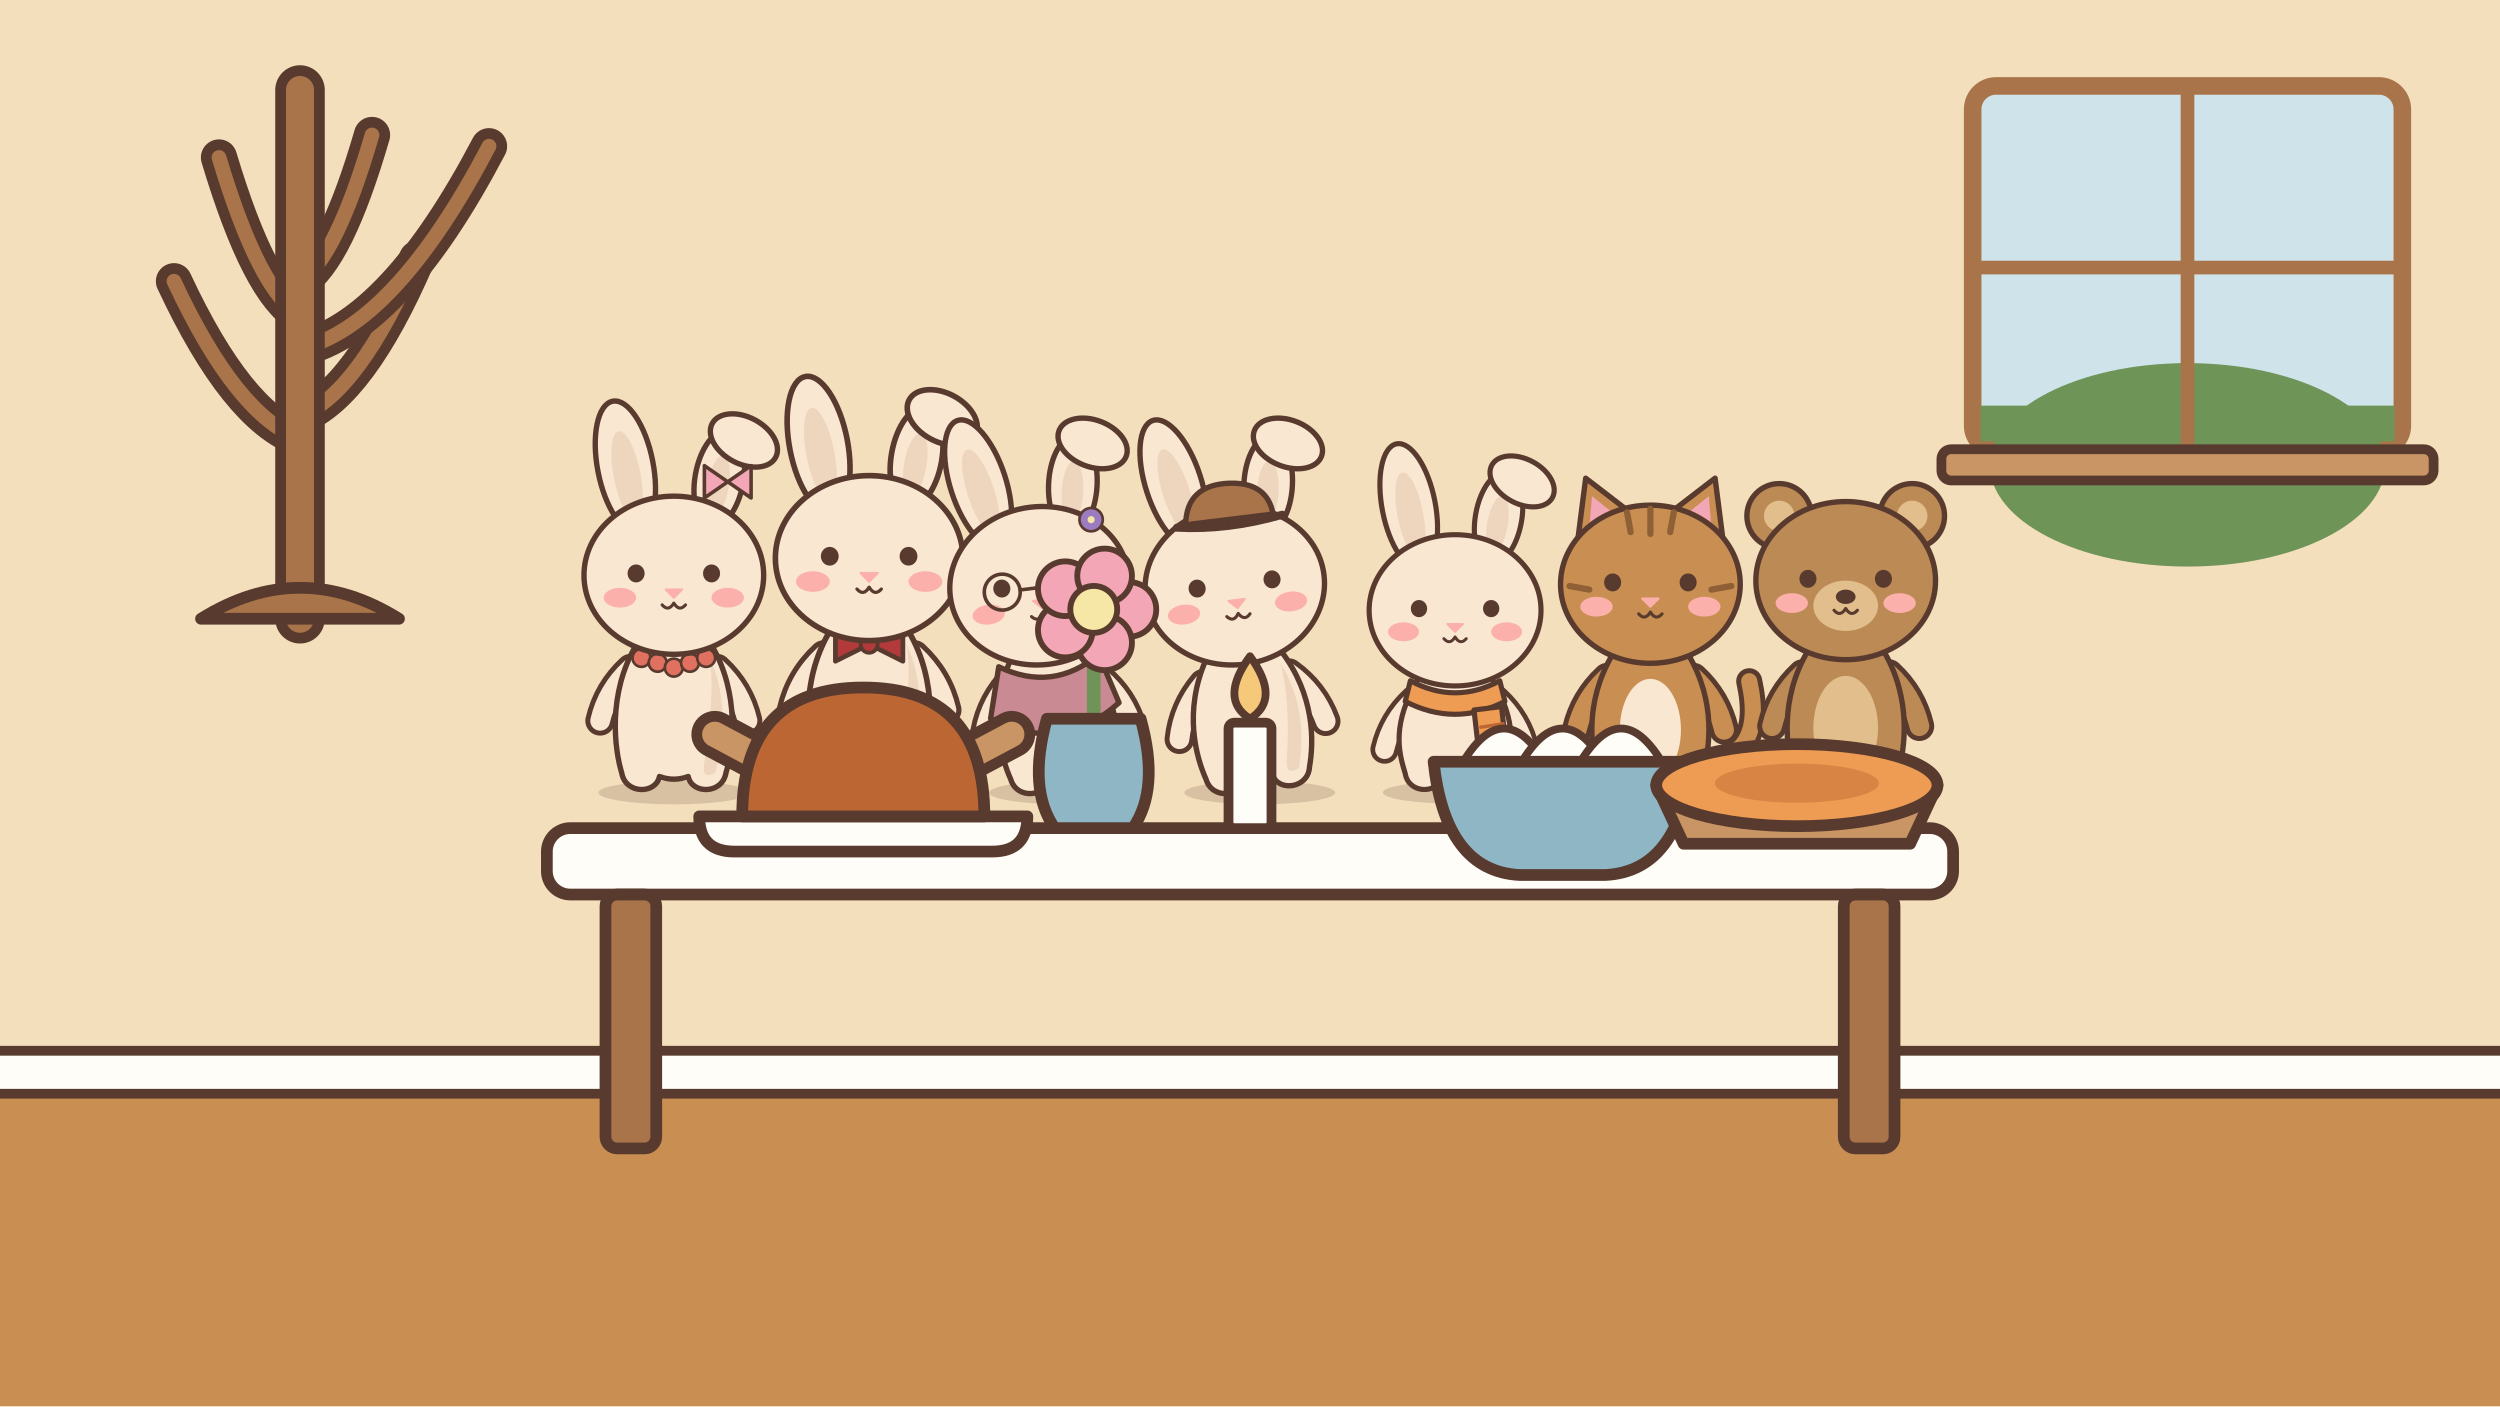
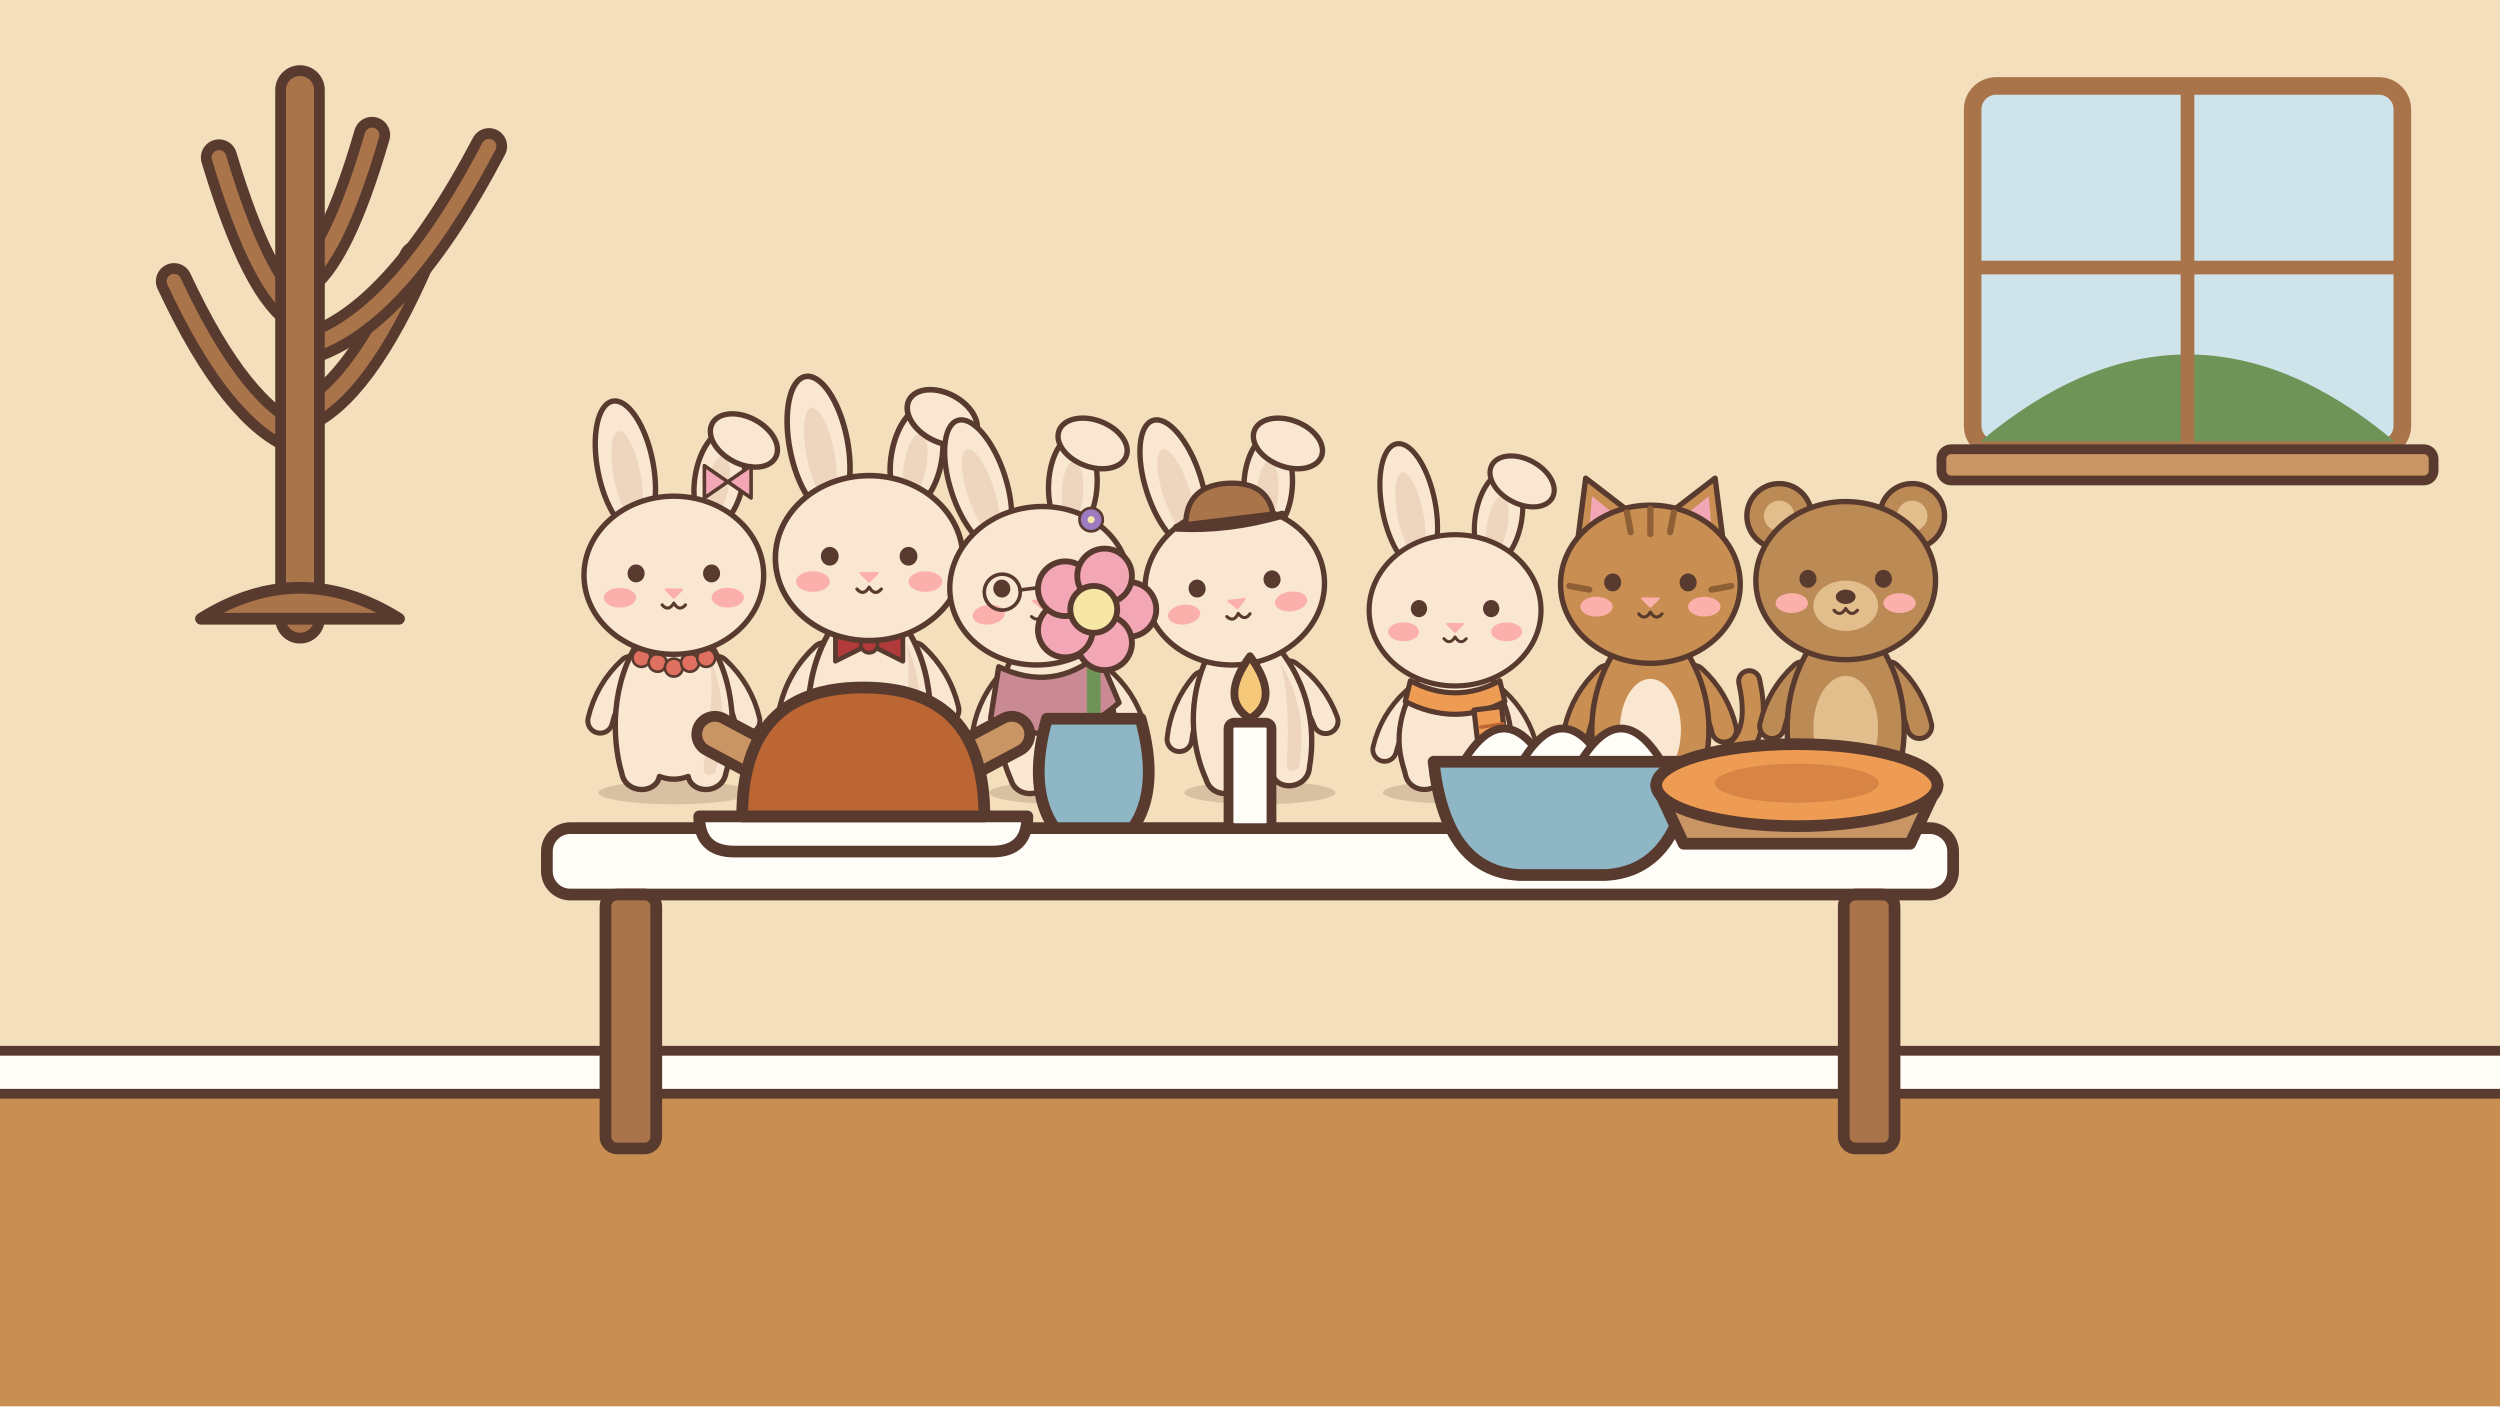
<svg xmlns="http://www.w3.org/2000/svg" viewBox="0 0 1280 720">
  <rect x="0" y="0" width="1280" height="720" rx="0" fill="#F4DFBC" />
  <rect x="0" y="560" width="1280" height="160" rx="0" fill="#C98F52" />
  <rect x="0" y="538" width="1280" height="22" rx="0" fill="#FFFDF8" />
  <path d="M0 538H1280M0 560H1280" fill="none" stroke="#593A2E" stroke-width="5" stroke-linejoin="round" stroke-linecap="round" />
  <rect x="1010" y="44" width="220" height="186" rx="12" fill="#CFE3EA" stroke="#A9744A" stroke-width="9" stroke-linejoin="round" stroke-linecap="round" />
-   <ellipse cx="1120" cy="238" rx="101.2" ry="52.08" fill="#6E9457" />
-   <rect x="1014" y="207.68" width="212" height="18.32" rx="0" fill="#6E9457" />
+   <path d="M1014 226Q1120 137 1226 226Z" fill="#6E9457" />
  <path d="M1120 44V230M1010 137H1230" fill="none" stroke="#A9744A" stroke-width="7" stroke-linejoin="round" stroke-linecap="round" />
  <rect x="994" y="230" width="252" height="16" rx="5" fill="#C99564" stroke="#593A2E" stroke-width="5" stroke-linejoin="round" stroke-linecap="round" />
  <path d="M153.6 224.64Q121.344 213.12 89.088 144" fill="none" stroke="#593A2E" stroke-width="18.56" stroke-linejoin="round" stroke-linecap="round" />
  <path d="M153.6 224.64Q121.344 213.12 89.088 144" fill="none" stroke="#A9744A" stroke-width="7.56" stroke-linecap="round" stroke-linejoin="round" />
  <path d="M153.6 213.12Q183.552 201.6 213.504 132.48" fill="none" stroke="#593A2E" stroke-width="18.56" stroke-linejoin="round" stroke-linecap="round" />
  <path d="M153.6 213.12Q183.552 201.6 213.504 132.48" fill="none" stroke="#A9744A" stroke-width="7.56" stroke-linecap="round" stroke-linejoin="round" />
  <path d="M153.6 161.28Q132.864 149.76 112.128 80.64" fill="none" stroke="#593A2E" stroke-width="18.56" stroke-linejoin="round" stroke-linecap="round" />
  <path d="M153.6 161.28Q132.864 149.76 112.128 80.64" fill="none" stroke="#A9744A" stroke-width="7.56" stroke-linecap="round" stroke-linejoin="round" />
  <path d="M153.6 144Q172.032 132.48 190.464 69.12" fill="none" stroke="#593A2E" stroke-width="18.56" stroke-linejoin="round" stroke-linecap="round" />
  <path d="M153.6 144Q172.032 132.48 190.464 69.12" fill="none" stroke="#A9744A" stroke-width="7.56" stroke-linecap="round" stroke-linejoin="round" />
  <path d="M153.6 178.56Q201.984 167.04 250.368 74.88" fill="none" stroke="#593A2E" stroke-width="18.56" stroke-linejoin="round" stroke-linecap="round" />
  <path d="M153.6 178.56Q201.984 167.04 250.368 74.88" fill="none" stroke="#A9744A" stroke-width="7.56" stroke-linecap="round" stroke-linejoin="round" />
  <path d="M153.6 316.8V46.08" fill="none" stroke="#593A2E" stroke-width="25.364" stroke-linejoin="round" stroke-linecap="round" />
  <path d="M153.6 316.8V46.08" fill="none" stroke="#A9744A" stroke-width="14.364" stroke-linecap="round" stroke-linejoin="round" />
  <path d="M102.912 316.8Q153.6 285.12 204.288 316.8Z" fill="#A9744A" stroke="#593A2E" stroke-width="6" stroke-linejoin="round" stroke-linecap="round" />
  <g transform="translate(345 404) scale(0.46)">
    <ellipse cx="0" cy="4" rx="84" ry="13" fill="rgba(89,58,46,.18)" />
    <g transform="rotate(0)">
      <g transform="rotate(-11 -44 -308)">
        <ellipse cx="-44" cy="-360" rx="31" ry="74" fill="#F9E7D2" stroke="#593A2E" stroke-width="6" stroke-linejoin="round" stroke-linecap="round" />
        <ellipse cx="-44" cy="-350" rx="15" ry="50" fill="#EDD5BE" />
      </g>
      <g transform="rotate(10 44 -308)">
        <ellipse cx="44" cy="-346" rx="27" ry="54" fill="#F9E7D2" stroke="#593A2E" stroke-width="6" stroke-linejoin="round" stroke-linecap="round" />
        <ellipse cx="44" cy="-338" rx="12" ry="34" fill="#EDD5BE" />
      </g>
      <g transform="rotate(28 78 -388)">
        <ellipse cx="78" cy="-388" rx="40" ry="26" fill="#F9E7D2" stroke="#593A2E" stroke-width="6" stroke-linejoin="round" stroke-linecap="round" />
      </g>
      <path d="M-48 -134Q-74 -110 -82 -76" fill="none" stroke="#593A2E" stroke-width="33" stroke-linejoin="round" stroke-linecap="round" />
      <path d="M-48 -134Q-74 -110 -82 -76" fill="none" stroke="#F9E7D2" stroke-width="22" stroke-linecap="round" stroke-linejoin="round" />
      <path d="M48 -134Q74 -110 82 -76" fill="none" stroke="#593A2E" stroke-width="33" stroke-linejoin="round" stroke-linecap="round" />
      <path d="M48 -134Q74 -110 82 -76" fill="none" stroke="#F9E7D2" stroke-width="22" stroke-linecap="round" stroke-linejoin="round" />
      <path d="M-42 -160C-74 -106 -66 -44 -58 -18C-54 6 -20 6 -16 -14Q0 -8 16 -14C20 6 54 6 58 -18C66 -44 74 -106 42 -160Z" fill="#F9E7D2" stroke="#593A2E" stroke-width="6" stroke-linejoin="round" stroke-linecap="round" />
      <path d="M40 -146C62 -98 54 -44 46 -18Q30 -10 34 -30C42 -80 44 -120 40 -146Z" fill="#EDD5BE" />
      <ellipse cx="-36" cy="-146" rx="10" ry="10" fill="#E0705F" stroke="#593A2E" stroke-width="3" stroke-linejoin="round" stroke-linecap="round" />
      <ellipse cx="-18" cy="-140.6" rx="10" ry="10" fill="#E0705F" stroke="#593A2E" stroke-width="3" stroke-linejoin="round" stroke-linecap="round" />
      <ellipse cx="0" cy="-135.2" rx="10" ry="10" fill="#E0705F" stroke="#593A2E" stroke-width="3" stroke-linejoin="round" stroke-linecap="round" />
      <ellipse cx="18" cy="-140.6" rx="10" ry="10" fill="#E0705F" stroke="#593A2E" stroke-width="3" stroke-linejoin="round" stroke-linecap="round" />
      <ellipse cx="36" cy="-146" rx="10" ry="10" fill="#E0705F" stroke="#593A2E" stroke-width="3" stroke-linejoin="round" stroke-linecap="round" />
      <ellipse cx="0" cy="-238" rx="100" ry="88" fill="#F9E7D2" stroke="#593A2E" stroke-width="6" stroke-linejoin="round" stroke-linecap="round" />
      <ellipse cx="-60" cy="-213" rx="18" ry="11" fill="#FCB0AB" />
      <ellipse cx="60" cy="-213" rx="18" ry="11" fill="#FCB0AB" />
      <ellipse cx="-42" cy="-240" rx="9.5" ry="10" fill="#593A2E" />
      <ellipse cx="42" cy="-240" rx="9.5" ry="10" fill="#593A2E" />
      <path d="M-9 -222H9L0 -213Z" fill="#FCB0AB" stroke="#FCB0AB" stroke-width="2.5" stroke-linejoin="round" stroke-linecap="round" />
      <path d="M-13 -205Q-6 -197 0 -207Q6 -197 13 -205" fill="none" stroke="#593A2E" stroke-width="3.5" stroke-linejoin="round" stroke-linecap="round" />
      <path d="M60 -342L34 -360V-324ZM60 -342L86 -360V-324Z" fill="#F3A6B5" stroke="#593A2E" stroke-width="4" stroke-linejoin="round" stroke-linecap="round" />
    </g>
  </g>
  <g transform="translate(445 400) scale(0.48)">
    <ellipse cx="0" cy="4" rx="84" ry="13" fill="rgba(89,58,46,.18)" />
    <g transform="rotate(0)">
      <g transform="rotate(-11 -44 -308)">
        <ellipse cx="-44" cy="-360" rx="31" ry="74" fill="#F9E7D2" stroke="#593A2E" stroke-width="6" stroke-linejoin="round" stroke-linecap="round" />
        <ellipse cx="-44" cy="-350" rx="15" ry="50" fill="#EDD5BE" />
      </g>
      <g transform="rotate(10 44 -308)">
        <ellipse cx="44" cy="-346" rx="27" ry="54" fill="#F9E7D2" stroke="#593A2E" stroke-width="6" stroke-linejoin="round" stroke-linecap="round" />
        <ellipse cx="44" cy="-338" rx="12" ry="34" fill="#EDD5BE" />
      </g>
      <g transform="rotate(28 78 -388)">
        <ellipse cx="78" cy="-388" rx="40" ry="26" fill="#F9E7D2" stroke="#593A2E" stroke-width="6" stroke-linejoin="round" stroke-linecap="round" />
      </g>
      <path d="M-48 -134Q-74 -110 -82 -76" fill="none" stroke="#593A2E" stroke-width="33" stroke-linejoin="round" stroke-linecap="round" />
      <path d="M-48 -134Q-74 -110 -82 -76" fill="none" stroke="#F9E7D2" stroke-width="22" stroke-linecap="round" stroke-linejoin="round" />
      <path d="M48 -134Q74 -110 82 -76" fill="none" stroke="#593A2E" stroke-width="33" stroke-linejoin="round" stroke-linecap="round" />
      <path d="M48 -134Q74 -110 82 -76" fill="none" stroke="#F9E7D2" stroke-width="22" stroke-linecap="round" stroke-linejoin="round" />
      <path d="M-42 -160C-74 -106 -66 -44 -58 -18C-54 6 -20 6 -16 -14Q0 -8 16 -14C20 6 54 6 58 -18C66 -44 74 -106 42 -160Z" fill="#F9E7D2" stroke="#593A2E" stroke-width="6" stroke-linejoin="round" stroke-linecap="round" />
      <path d="M40 -146C62 -98 54 -44 46 -18Q30 -10 34 -30C42 -80 44 -120 40 -146Z" fill="#EDD5BE" />
      <path d="M0 -146L-36 -162V-128ZM0 -146L36 -162V-128Z" fill="#B23A3A" stroke="#593A2E" stroke-width="5" stroke-linejoin="round" stroke-linecap="round" />
      <ellipse cx="0" cy="-146" rx="9" ry="9" fill="#B23A3A" stroke="#593A2E" stroke-width="4" stroke-linejoin="round" stroke-linecap="round" />
      <ellipse cx="0" cy="-238" rx="100" ry="88" fill="#F9E7D2" stroke="#593A2E" stroke-width="6" stroke-linejoin="round" stroke-linecap="round" />
      <ellipse cx="-60" cy="-213" rx="18" ry="11" fill="#FCB0AB" />
      <ellipse cx="60" cy="-213" rx="18" ry="11" fill="#FCB0AB" />
      <ellipse cx="-42" cy="-240" rx="9.5" ry="10" fill="#593A2E" />
      <ellipse cx="42" cy="-240" rx="9.5" ry="10" fill="#593A2E" />
      <path d="M-9 -222H9L0 -213Z" fill="#FCB0AB" stroke="#FCB0AB" stroke-width="2.5" stroke-linejoin="round" stroke-linecap="round" />
      <path d="M-13 -205Q-6 -197 0 -207Q6 -197 13 -205" fill="none" stroke="#593A2E" stroke-width="3.5" stroke-linejoin="round" stroke-linecap="round" />
    </g>
  </g>
  <g transform="translate(545 404) scale(0.46)">
    <ellipse cx="0" cy="4" rx="84" ry="13" fill="rgba(89,58,46,.18)" />
    <g transform="rotate(-7)">
      <g transform="rotate(-11 -44 -298)">
        <ellipse cx="-44" cy="-350" rx="31" ry="74" fill="#F9E7D2" stroke="#593A2E" stroke-width="6" stroke-linejoin="round" stroke-linecap="round" />
        <ellipse cx="-44" cy="-340" rx="15" ry="50" fill="#EDD5BE" />
      </g>
      <g transform="rotate(10 44 -298)">
        <ellipse cx="44" cy="-336" rx="27" ry="54" fill="#F9E7D2" stroke="#593A2E" stroke-width="6" stroke-linejoin="round" stroke-linecap="round" />
        <ellipse cx="44" cy="-328" rx="12" ry="34" fill="#EDD5BE" />
      </g>
      <g transform="rotate(28 78 -378)">
        <ellipse cx="78" cy="-378" rx="40" ry="26" fill="#F9E7D2" stroke="#593A2E" stroke-width="6" stroke-linejoin="round" stroke-linecap="round" />
      </g>
      <path d="M-48 -124Q-74 -100 -82 -66" fill="none" stroke="#593A2E" stroke-width="33" stroke-linejoin="round" stroke-linecap="round" />
      <path d="M-48 -124Q-74 -100 -82 -66" fill="none" stroke="#F9E7D2" stroke-width="22" stroke-linecap="round" stroke-linejoin="round" />
      <path d="M48 -124Q74 -100 82 -66" fill="none" stroke="#593A2E" stroke-width="33" stroke-linejoin="round" stroke-linecap="round" />
      <path d="M48 -124Q74 -100 82 -66" fill="none" stroke="#F9E7D2" stroke-width="22" stroke-linecap="round" stroke-linejoin="round" />
      <path d="M-42 -150C-74 -96 -66 -44 -58 -18C-54 6 -20 6 -16 -14Q0 -8 16 -14C20 6 54 6 58 -18C66 -44 74 -96 42 -150Z" fill="#F9E7D2" stroke="#593A2E" stroke-width="6" stroke-linejoin="round" stroke-linecap="round" />
      <path d="M40 -136C62 -88 54 -44 46 -18Q30 -10 34 -30C42 -70 44 -110 40 -136Z" fill="#EDD5BE" />
      <path d="M-56 -144Q0 -108 56 -144L72 -88Q0 -38 -72 -88Z" fill="#C98A93" stroke="#593A2E" stroke-width="6" stroke-linejoin="round" stroke-linecap="round" />
      <ellipse cx="0" cy="-228" rx="100" ry="88" fill="#F9E7D2" stroke="#593A2E" stroke-width="6" stroke-linejoin="round" stroke-linecap="round" />
      <ellipse cx="-60" cy="-203" rx="18" ry="11" fill="#FCB0AB" />
      <ellipse cx="60" cy="-203" rx="18" ry="11" fill="#FCB0AB" />
      <ellipse cx="-42" cy="-230" rx="9.5" ry="10" fill="#593A2E" />
      <ellipse cx="42" cy="-230" rx="9.5" ry="10" fill="#593A2E" />
      <path d="M-9 -212H9L0 -203Z" fill="#FCB0AB" stroke="#FCB0AB" stroke-width="2.5" stroke-linejoin="round" stroke-linecap="round" />
      <path d="M-13 -195Q-6 -187 0 -197Q6 -187 13 -195" fill="none" stroke="#593A2E" stroke-width="3.5" stroke-linejoin="round" stroke-linecap="round" />
      <circle cx="-42" cy="-226" r="20" fill="none" stroke="#593A2E" stroke-width="4" stroke-linejoin="round" stroke-linecap="round" />
      <circle cx="42" cy="-226" r="20" fill="none" stroke="#593A2E" stroke-width="4" stroke-linejoin="round" stroke-linecap="round" />
      <path d="M-22 -226H22" fill="none" stroke="#593A2E" stroke-width="4" stroke-linejoin="round" stroke-linecap="round" />
      <ellipse cx="66" cy="-294" rx="13" ry="13" fill="#9C7BC0" stroke="#593A2E" stroke-width="3" stroke-linejoin="round" stroke-linecap="round" />
      <ellipse cx="66" cy="-294" rx="4" ry="4" fill="#F7E7A6" />
    </g>
  </g>
  <g transform="translate(645 404) scale(0.46)">
    <ellipse cx="0" cy="4" rx="84" ry="13" fill="rgba(89,58,46,.18)" />
    <g transform="rotate(-7)">
      <g transform="rotate(-11 -44 -298)">
        <ellipse cx="-44" cy="-350" rx="31" ry="74" fill="#F9E7D2" stroke="#593A2E" stroke-width="6" stroke-linejoin="round" stroke-linecap="round" />
        <ellipse cx="-44" cy="-340" rx="15" ry="50" fill="#EDD5BE" />
      </g>
      <g transform="rotate(10 44 -298)">
        <ellipse cx="44" cy="-336" rx="27" ry="54" fill="#F9E7D2" stroke="#593A2E" stroke-width="6" stroke-linejoin="round" stroke-linecap="round" />
        <ellipse cx="44" cy="-328" rx="12" ry="34" fill="#EDD5BE" />
      </g>
      <g transform="rotate(28 78 -378)">
        <ellipse cx="78" cy="-378" rx="40" ry="26" fill="#F9E7D2" stroke="#593A2E" stroke-width="6" stroke-linejoin="round" stroke-linecap="round" />
      </g>
      <path d="M-48 -124Q-74 -100 -82 -66" fill="none" stroke="#593A2E" stroke-width="33" stroke-linejoin="round" stroke-linecap="round" />
      <path d="M-48 -124Q-74 -100 -82 -66" fill="none" stroke="#F9E7D2" stroke-width="22" stroke-linecap="round" stroke-linejoin="round" />
      <path d="M48 -124Q74 -100 82 -66" fill="none" stroke="#593A2E" stroke-width="33" stroke-linejoin="round" stroke-linecap="round" />
      <path d="M48 -124Q74 -100 82 -66" fill="none" stroke="#F9E7D2" stroke-width="22" stroke-linecap="round" stroke-linejoin="round" />
      <path d="M-42 -150C-74 -96 -66 -44 -58 -18C-54 6 -20 6 -16 -14Q0 -8 16 -14C20 6 54 6 58 -18C66 -44 74 -96 42 -150Z" fill="#F9E7D2" stroke="#593A2E" stroke-width="6" stroke-linejoin="round" stroke-linecap="round" />
      <path d="M40 -136C62 -88 54 -44 46 -18Q30 -10 34 -30C42 -70 44 -110 40 -136Z" fill="#EDD5BE" />
      <ellipse cx="0" cy="-228" rx="100" ry="88" fill="#F9E7D2" stroke="#593A2E" stroke-width="6" stroke-linejoin="round" stroke-linecap="round" />
      <ellipse cx="-60" cy="-203" rx="18" ry="11" fill="#FCB0AB" />
      <ellipse cx="60" cy="-203" rx="18" ry="11" fill="#FCB0AB" />
      <ellipse cx="-42" cy="-230" rx="9.5" ry="10" fill="#593A2E" />
      <ellipse cx="42" cy="-230" rx="9.5" ry="10" fill="#593A2E" />
      <path d="M-9 -212H9L0 -203Z" fill="#FCB0AB" stroke="#FCB0AB" stroke-width="2.5" stroke-linejoin="round" stroke-linecap="round" />
      <path d="M-13 -195Q-6 -187 0 -197Q6 -187 13 -195" fill="none" stroke="#593A2E" stroke-width="3.5" stroke-linejoin="round" stroke-linecap="round" />
      <g transform="">
        <path d="M-46 -302Q-40 -346 8 -342Q50 -338 52 -302Z" fill="#A9744A" stroke="#593A2E" stroke-width="6" stroke-linejoin="round" stroke-linecap="round" />
        <path d="M-56 -300Q0 -290 62 -300" fill="none" stroke="#593A2E" stroke-width="9" stroke-linejoin="round" stroke-linecap="round" />
      </g>
    </g>
  </g>
  <g transform="translate(745 404) scale(0.44)">
    <ellipse cx="0" cy="4" rx="84" ry="13" fill="rgba(89,58,46,.18)" />
    <g transform="rotate(0)">
      <g transform="rotate(-11 -44 -278)">
        <ellipse cx="-44" cy="-330" rx="31" ry="74" fill="#F9E7D2" stroke="#593A2E" stroke-width="6" stroke-linejoin="round" stroke-linecap="round" />
        <ellipse cx="-44" cy="-320" rx="15" ry="50" fill="#EDD5BE" />
      </g>
      <g transform="rotate(10 44 -278)">
        <ellipse cx="44" cy="-316" rx="27" ry="54" fill="#F9E7D2" stroke="#593A2E" stroke-width="6" stroke-linejoin="round" stroke-linecap="round" />
        <ellipse cx="44" cy="-308" rx="12" ry="34" fill="#EDD5BE" />
      </g>
      <g transform="rotate(28 78 -358)">
        <ellipse cx="78" cy="-358" rx="40" ry="26" fill="#F9E7D2" stroke="#593A2E" stroke-width="6" stroke-linejoin="round" stroke-linecap="round" />
      </g>
      <path d="M-48 -104Q-74 -80 -82 -46" fill="none" stroke="#593A2E" stroke-width="33" stroke-linejoin="round" stroke-linecap="round" />
      <path d="M-48 -104Q-74 -80 -82 -46" fill="none" stroke="#F9E7D2" stroke-width="22" stroke-linecap="round" stroke-linejoin="round" />
      <path d="M48 -104Q74 -80 82 -46" fill="none" stroke="#593A2E" stroke-width="33" stroke-linejoin="round" stroke-linecap="round" />
      <path d="M48 -104Q74 -80 82 -46" fill="none" stroke="#F9E7D2" stroke-width="22" stroke-linecap="round" stroke-linejoin="round" />
      <path d="M-42 -130C-74 -76 -66 -44 -58 -18C-54 6 -20 6 -16 -14Q0 -8 16 -14C20 6 54 6 58 -18C66 -44 74 -76 42 -130Z" fill="#F9E7D2" stroke="#593A2E" stroke-width="6" stroke-linejoin="round" stroke-linecap="round" />
      <path d="M40 -116C62 -68 54 -44 46 -18Q30 -10 34 -30C42 -50 44 -90 40 -116Z" fill="#EDD5BE" />
      <path d="M-52 -126Q0 -98 52 -126L58 -102Q0 -72 -58 -102Z" fill="#EE9C53" stroke="#593A2E" stroke-width="6" stroke-linejoin="round" stroke-linecap="round" />
      <path d="M22 -92L54 -96L60 -44L28 -40Z" fill="#EE9C53" stroke="#593A2E" stroke-width="6" stroke-linejoin="round" stroke-linecap="round" />
      <path d="M30 -72L56 -76" fill="none" stroke="#BC6634" stroke-width="4" stroke-linejoin="round" stroke-linecap="round" />
      <ellipse cx="0" cy="-208" rx="100" ry="88" fill="#F9E7D2" stroke="#593A2E" stroke-width="6" stroke-linejoin="round" stroke-linecap="round" />
      <ellipse cx="-60" cy="-183" rx="18" ry="11" fill="#FCB0AB" />
      <ellipse cx="60" cy="-183" rx="18" ry="11" fill="#FCB0AB" />
      <ellipse cx="-42" cy="-210" rx="9.5" ry="10" fill="#593A2E" />
      <ellipse cx="42" cy="-210" rx="9.5" ry="10" fill="#593A2E" />
      <path d="M-9 -192H9L0 -183Z" fill="#FCB0AB" stroke="#FCB0AB" stroke-width="2.5" stroke-linejoin="round" stroke-linecap="round" />
      <path d="M-13 -175Q-6 -167 0 -177Q6 -167 13 -175" fill="none" stroke="#593A2E" stroke-width="3.5" stroke-linejoin="round" stroke-linecap="round" />
    </g>
  </g>
  <g transform="translate(845 404) scale(0.46)">
    <ellipse cx="0" cy="4" rx="84" ry="13" fill="rgba(89,58,46,.18)" />
    <g transform="rotate(0)">
      <path d="M50 -30Q130 -30 110 -120" fill="none" stroke="#593A2E" stroke-width="29" stroke-linejoin="round" stroke-linecap="round" />
      <path d="M50 -30Q130 -30 110 -120" fill="none" stroke="#C98F52" stroke-width="18" stroke-linecap="round" stroke-linejoin="round" />
      <path d="M-82 -268L-72 -346L-20 -306Z" fill="#C98F52" stroke="#593A2E" stroke-width="6" stroke-linejoin="round" stroke-linecap="round" />
      <path d="M-68 -290L-65 -326L-40 -306Z" fill="#F3A6B5" />
      <path d="M82 -268L72 -346L20 -306Z" fill="#C98F52" stroke="#593A2E" stroke-width="6" stroke-linejoin="round" stroke-linecap="round" />
      <path d="M68 -290L65 -326L40 -306Z" fill="#F3A6B5" />
      <path d="M-48 -124Q-74 -100 -82 -66" fill="none" stroke="#593A2E" stroke-width="33" stroke-linejoin="round" stroke-linecap="round" />
      <path d="M-48 -124Q-74 -100 -82 -66" fill="none" stroke="#C98F52" stroke-width="22" stroke-linecap="round" stroke-linejoin="round" />
      <path d="M48 -124Q74 -100 82 -66" fill="none" stroke="#593A2E" stroke-width="33" stroke-linejoin="round" stroke-linecap="round" />
      <path d="M48 -124Q74 -100 82 -66" fill="none" stroke="#C98F52" stroke-width="22" stroke-linecap="round" stroke-linejoin="round" />
      <path d="M-42 -150C-74 -96 -66 -44 -58 -18C-54 6 -20 6 -16 -14Q0 -8 16 -14C20 6 54 6 58 -18C66 -44 74 -96 42 -150Z" fill="#C98F52" stroke="#593A2E" stroke-width="6" stroke-linejoin="round" stroke-linecap="round" />
      <ellipse cx="0" cy="-66" rx="34" ry="56.667" fill="#F9E7D2" />
      <ellipse cx="0" cy="-228" rx="100" ry="88" fill="#C98F52" stroke="#593A2E" stroke-width="6" stroke-linejoin="round" stroke-linecap="round" />
      <path d="M0 -312L0 -284M-26 -308L-22 -286M26 -308L22 -286" fill="none" stroke="#8F5F35" stroke-width="7" stroke-linejoin="round" stroke-linecap="round" />
      <path d="M-90 -226L-68 -222M90 -226L68 -222" fill="none" stroke="#8F5F35" stroke-width="7" stroke-linejoin="round" stroke-linecap="round" />
      <ellipse cx="-60" cy="-203" rx="18" ry="11" fill="#FCB0AB" />
      <ellipse cx="60" cy="-203" rx="18" ry="11" fill="#FCB0AB" />
      <ellipse cx="-42" cy="-230" rx="9.5" ry="10" fill="#593A2E" />
      <ellipse cx="42" cy="-230" rx="9.5" ry="10" fill="#593A2E" />
      <path d="M-9 -212H9L0 -203Z" fill="#FCB0AB" stroke="#FCB0AB" stroke-width="2.5" stroke-linejoin="round" stroke-linecap="round" />
      <path d="M-13 -195Q-6 -187 0 -197Q6 -187 13 -195" fill="none" stroke="#593A2E" stroke-width="3.5" stroke-linejoin="round" stroke-linecap="round" />
    </g>
  </g>
  <g transform="translate(945 404) scale(0.46)">
    <ellipse cx="0" cy="4" rx="84" ry="13" fill="rgba(89,58,46,.18)" />
    <g transform="rotate(0)">
      <ellipse cx="-74" cy="-304" rx="36" ry="36" fill="#BC8A55" stroke="#593A2E" stroke-width="6" stroke-linejoin="round" stroke-linecap="round" />
      <ellipse cx="-74" cy="-304" rx="17" ry="17" fill="#E2BE8C" />
      <ellipse cx="74" cy="-304" rx="36" ry="36" fill="#BC8A55" stroke="#593A2E" stroke-width="6" stroke-linejoin="round" stroke-linecap="round" />
      <ellipse cx="74" cy="-304" rx="17" ry="17" fill="#E2BE8C" />
      <path d="M-48 -128Q-74 -104 -82 -70" fill="none" stroke="#593A2E" stroke-width="33" stroke-linejoin="round" stroke-linecap="round" />
      <path d="M-48 -128Q-74 -104 -82 -70" fill="none" stroke="#BC8A55" stroke-width="22" stroke-linecap="round" stroke-linejoin="round" />
      <path d="M48 -128Q74 -104 82 -70" fill="none" stroke="#593A2E" stroke-width="33" stroke-linejoin="round" stroke-linecap="round" />
      <path d="M48 -128Q74 -104 82 -70" fill="none" stroke="#BC8A55" stroke-width="22" stroke-linecap="round" stroke-linejoin="round" />
      <path d="M-42 -154C-74 -100 -66 -44 -58 -18C-54 6 -20 6 -16 -14Q0 -8 16 -14C20 6 54 6 58 -18C66 -44 74 -100 42 -154Z" fill="#BC8A55" stroke="#593A2E" stroke-width="6" stroke-linejoin="round" stroke-linecap="round" />
      <ellipse cx="0" cy="-68" rx="36" ry="58" fill="#E2BE8C" />
      <ellipse cx="0" cy="-232" rx="100" ry="88" fill="#BC8A55" stroke="#593A2E" stroke-width="6" stroke-linejoin="round" stroke-linecap="round" />
      <ellipse cx="0" cy="-204" rx="36" ry="28" fill="#E2BE8C" />
      <ellipse cx="-60" cy="-207" rx="18" ry="11" fill="#FCB0AB" />
      <ellipse cx="60" cy="-207" rx="18" ry="11" fill="#FCB0AB" />
      <ellipse cx="-42" cy="-234" rx="9.5" ry="10" fill="#593A2E" />
      <ellipse cx="42" cy="-234" rx="9.5" ry="10" fill="#593A2E" />
      <path d="M-9 -216H9L0 -207Z" fill="#FCB0AB" stroke="#FCB0AB" stroke-width="2.5" stroke-linejoin="round" stroke-linecap="round" />
      <path d="M-13 -199Q-6 -191 0 -201Q6 -191 13 -199" fill="none" stroke="#593A2E" stroke-width="3.5" stroke-linejoin="round" stroke-linecap="round" />
      <ellipse cx="0" cy="-214" rx="11" ry="8" fill="#593A2E" />
    </g>
  </g>
  <rect x="280" y="424" width="720" height="34" rx="12" fill="#FFFDF8" stroke="#593A2E" stroke-width="6" stroke-linejoin="round" stroke-linecap="round" />
  <rect x="310" y="458" width="26" height="130" rx="6" fill="#A9744A" stroke="#593A2E" stroke-width="6" stroke-linejoin="round" stroke-linecap="round" />
  <rect x="944" y="458" width="26" height="130" rx="6" fill="#A9744A" stroke="#593A2E" stroke-width="6" stroke-linejoin="round" stroke-linecap="round" />
  <path d="M358 418H526Q526 436 508 436H376Q358 436 358 418Z" fill="#FFFDF8" stroke="#593A2E" stroke-width="6" stroke-linejoin="round" stroke-linecap="round" />
  <path d="M396 392L366 376" fill="none" stroke="#593A2E" stroke-width="24" stroke-linejoin="round" stroke-linecap="round" />
  <path d="M396 392L366 376" fill="none" stroke="#C99564" stroke-width="13" stroke-linecap="round" stroke-linejoin="round" />
  <path d="M488 392L518 376" fill="none" stroke="#593A2E" stroke-width="24" stroke-linejoin="round" stroke-linecap="round" />
  <path d="M488 392L518 376" fill="none" stroke="#C99564" stroke-width="13" stroke-linecap="round" stroke-linejoin="round" />
  <path d="M380 418Q380 352 442 352Q504 352 504 418Z" fill="#BC6634" stroke="#593A2E" stroke-width="6" stroke-linejoin="round" stroke-linecap="round" />
  <path d="M748 392Q770 354 792 392Z" fill="#FFFDF8" stroke="#593A2E" stroke-width="4" stroke-linejoin="round" stroke-linecap="round" />
  <path d="M778 392Q800 354 822 392Z" fill="#FFFDF8" stroke="#593A2E" stroke-width="4" stroke-linejoin="round" stroke-linecap="round" />
  <path d="M808 392Q830 354 852 392Z" fill="#FFFDF8" stroke="#593A2E" stroke-width="4" stroke-linejoin="round" stroke-linecap="round" />
  <path d="M734 390H866Q860 446 822 448H778Q740 446 734 390Z" fill="#8FB6C4" stroke="#593A2E" stroke-width="6" stroke-linejoin="round" stroke-linecap="round" />
  <path d="M848 402H992L978 432H862Z" fill="#C99564" stroke="#593A2E" stroke-width="6" stroke-linejoin="round" stroke-linecap="round" />
  <ellipse cx="920" cy="402" rx="72" ry="21" fill="#EE9C53" stroke="#593A2E" stroke-width="6" stroke-linejoin="round" stroke-linecap="round" />
  <ellipse cx="920" cy="401" rx="42" ry="10" fill="#BC6634" opacity=".45" />
  <path d="M560 374V324" fill="none" stroke="#6E9457" stroke-width="7" stroke-linejoin="round" stroke-linecap="round" />
  <ellipse cx="578" cy="312" rx="14" ry="14" fill="#F3A6B5" stroke="#593A2E" stroke-width="3" stroke-linejoin="round" stroke-linecap="round" />
  <ellipse cx="565.562" cy="329.119" rx="14" ry="14" fill="#F3A6B5" stroke="#593A2E" stroke-width="3" stroke-linejoin="round" stroke-linecap="round" />
  <ellipse cx="545.438" cy="322.58" rx="14" ry="14" fill="#F3A6B5" stroke="#593A2E" stroke-width="3" stroke-linejoin="round" stroke-linecap="round" />
  <ellipse cx="545.438" cy="301.42" rx="14" ry="14" fill="#F3A6B5" stroke="#593A2E" stroke-width="3" stroke-linejoin="round" stroke-linecap="round" />
  <ellipse cx="565.562" cy="294.881" rx="14" ry="14" fill="#F3A6B5" stroke="#593A2E" stroke-width="3" stroke-linejoin="round" stroke-linecap="round" />
  <ellipse cx="560" cy="312" rx="12" ry="12" fill="#F7E7A6" stroke="#593A2E" stroke-width="3" stroke-linejoin="round" stroke-linecap="round" />
  <path d="M536 368Q526 404 540 424H580Q594 404 584 368Z" fill="#8FB6C4" stroke="#593A2E" stroke-width="6" stroke-linejoin="round" stroke-linecap="round" />
  <rect x="629" y="370" width="22" height="54" rx="3" fill="#FFFDF8" stroke="#593A2E" stroke-width="5" stroke-linejoin="round" stroke-linecap="round" />
  <path d="M640 336Q656 358 640 368Q624 358 640 336Z" fill="#F6C87A" stroke="#593A2E" stroke-width="4" stroke-linejoin="round" stroke-linecap="round" />
</svg>
